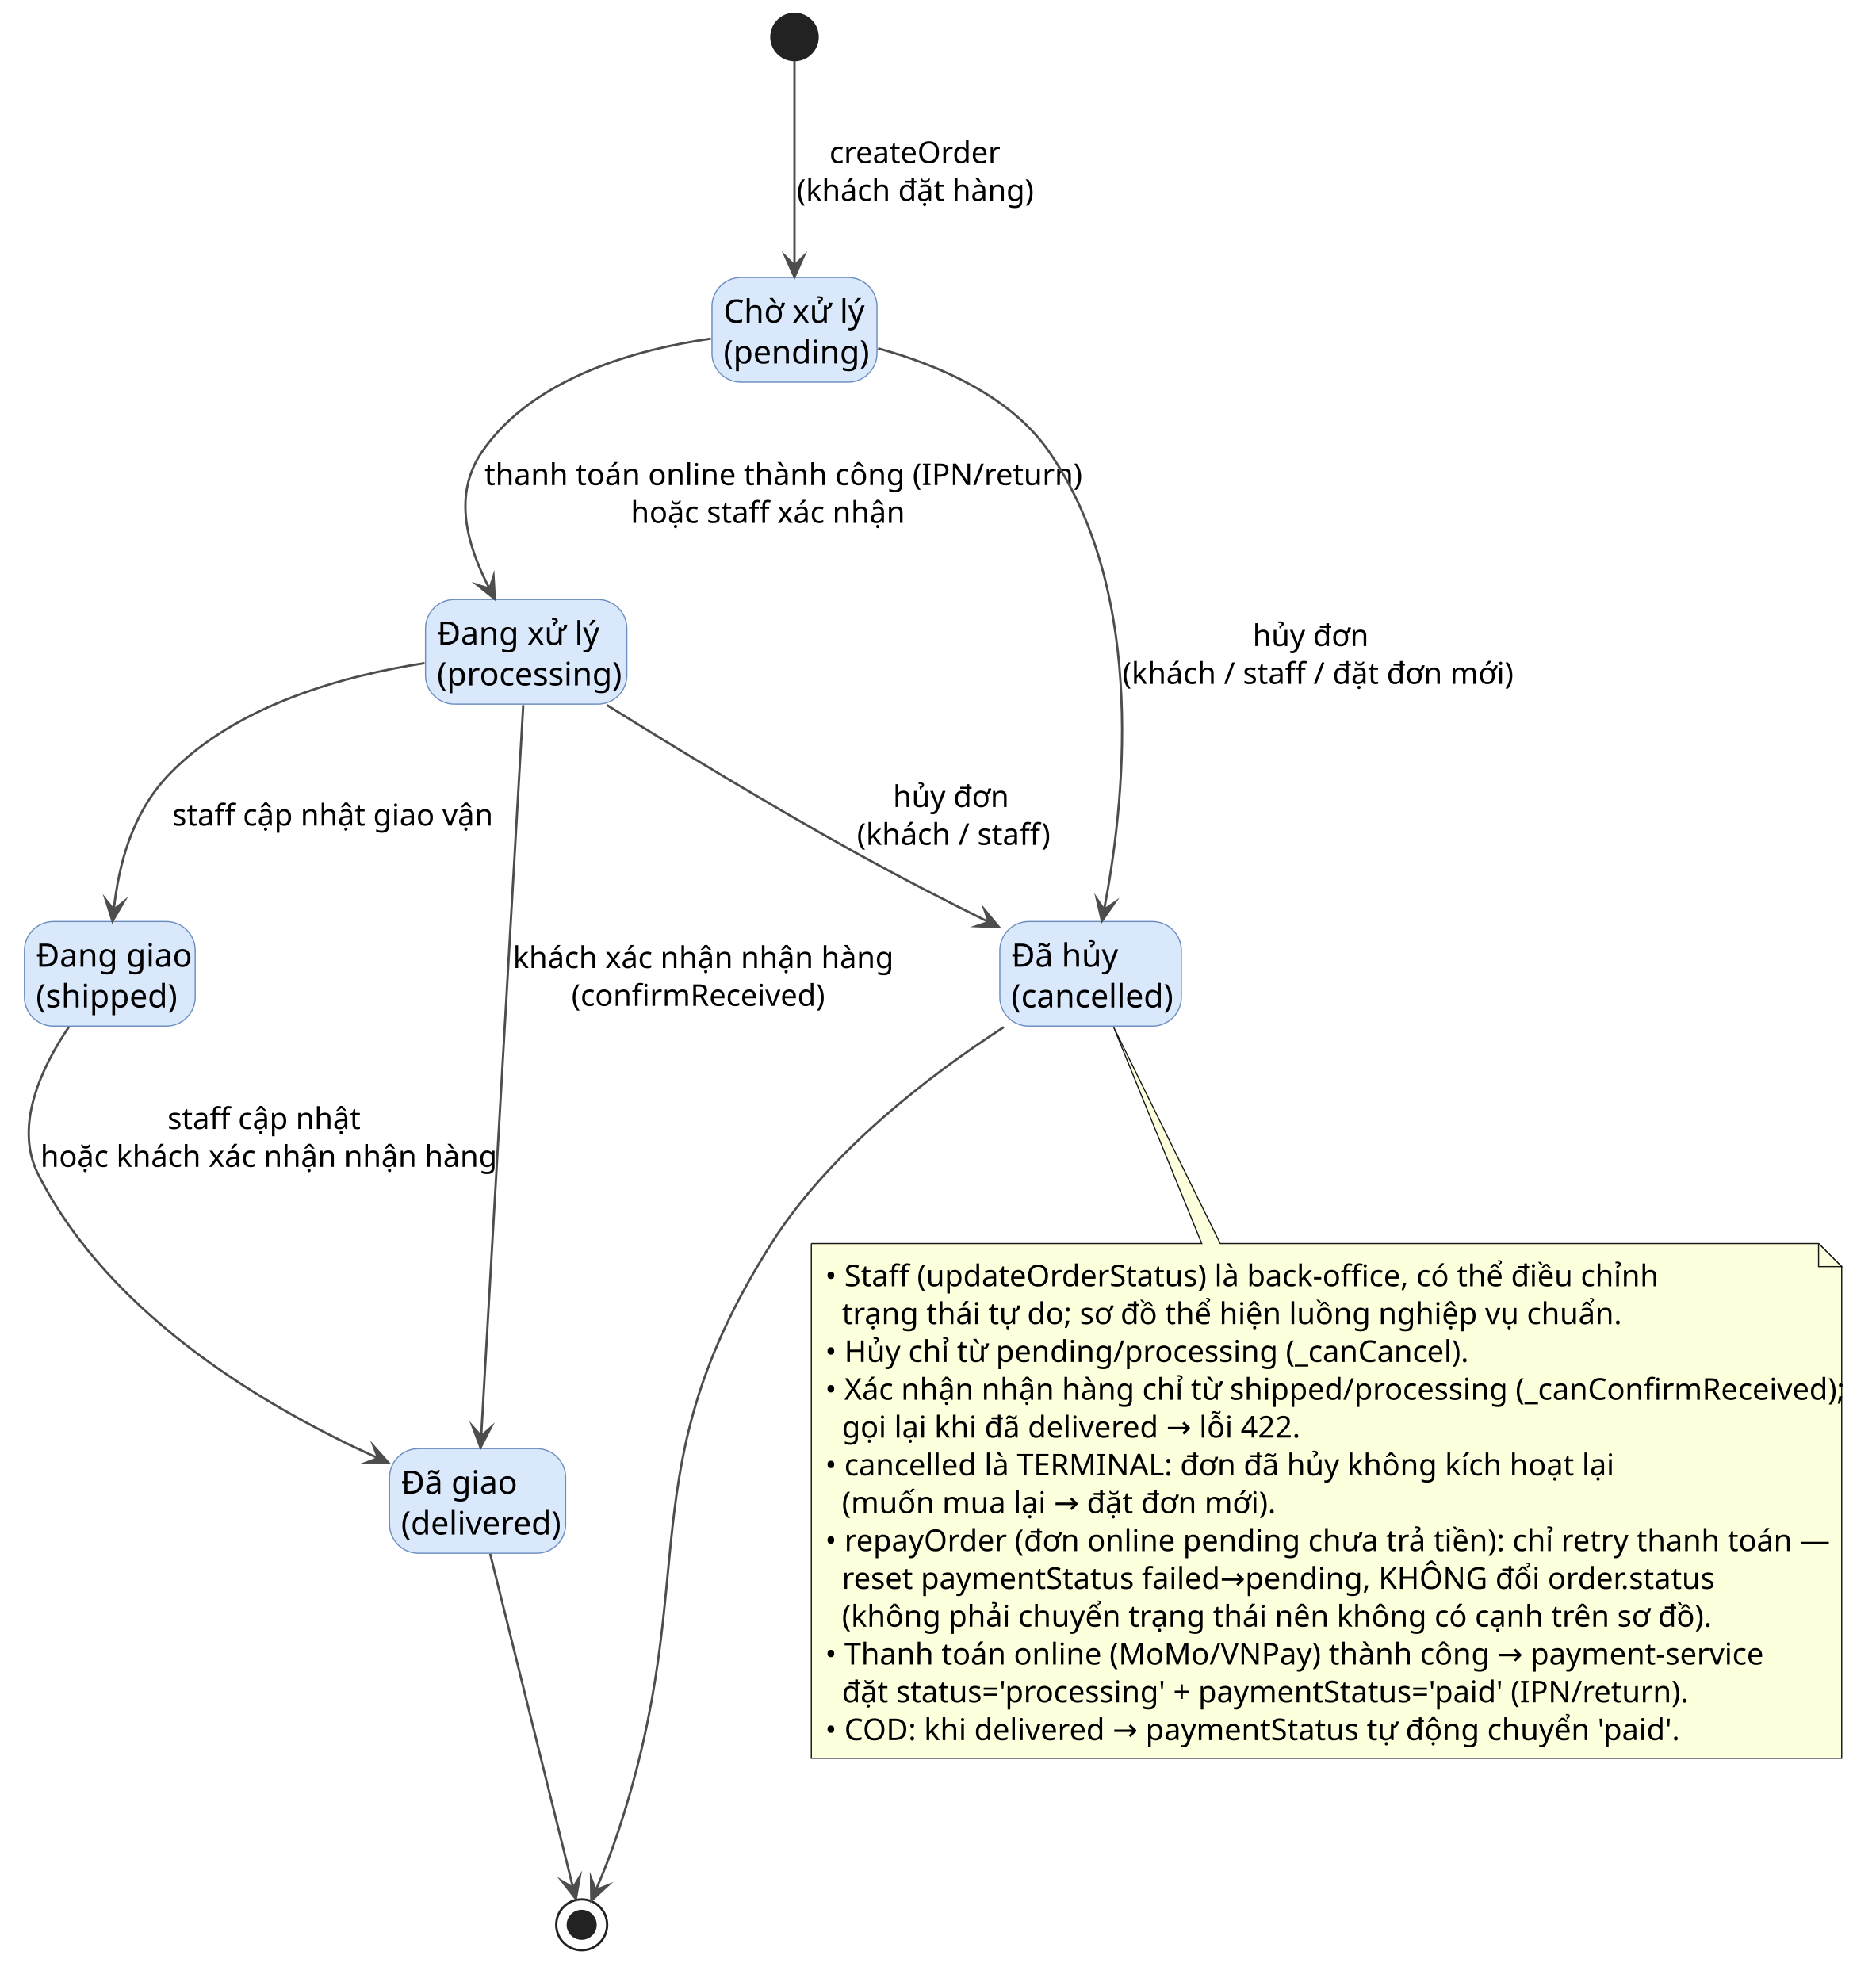
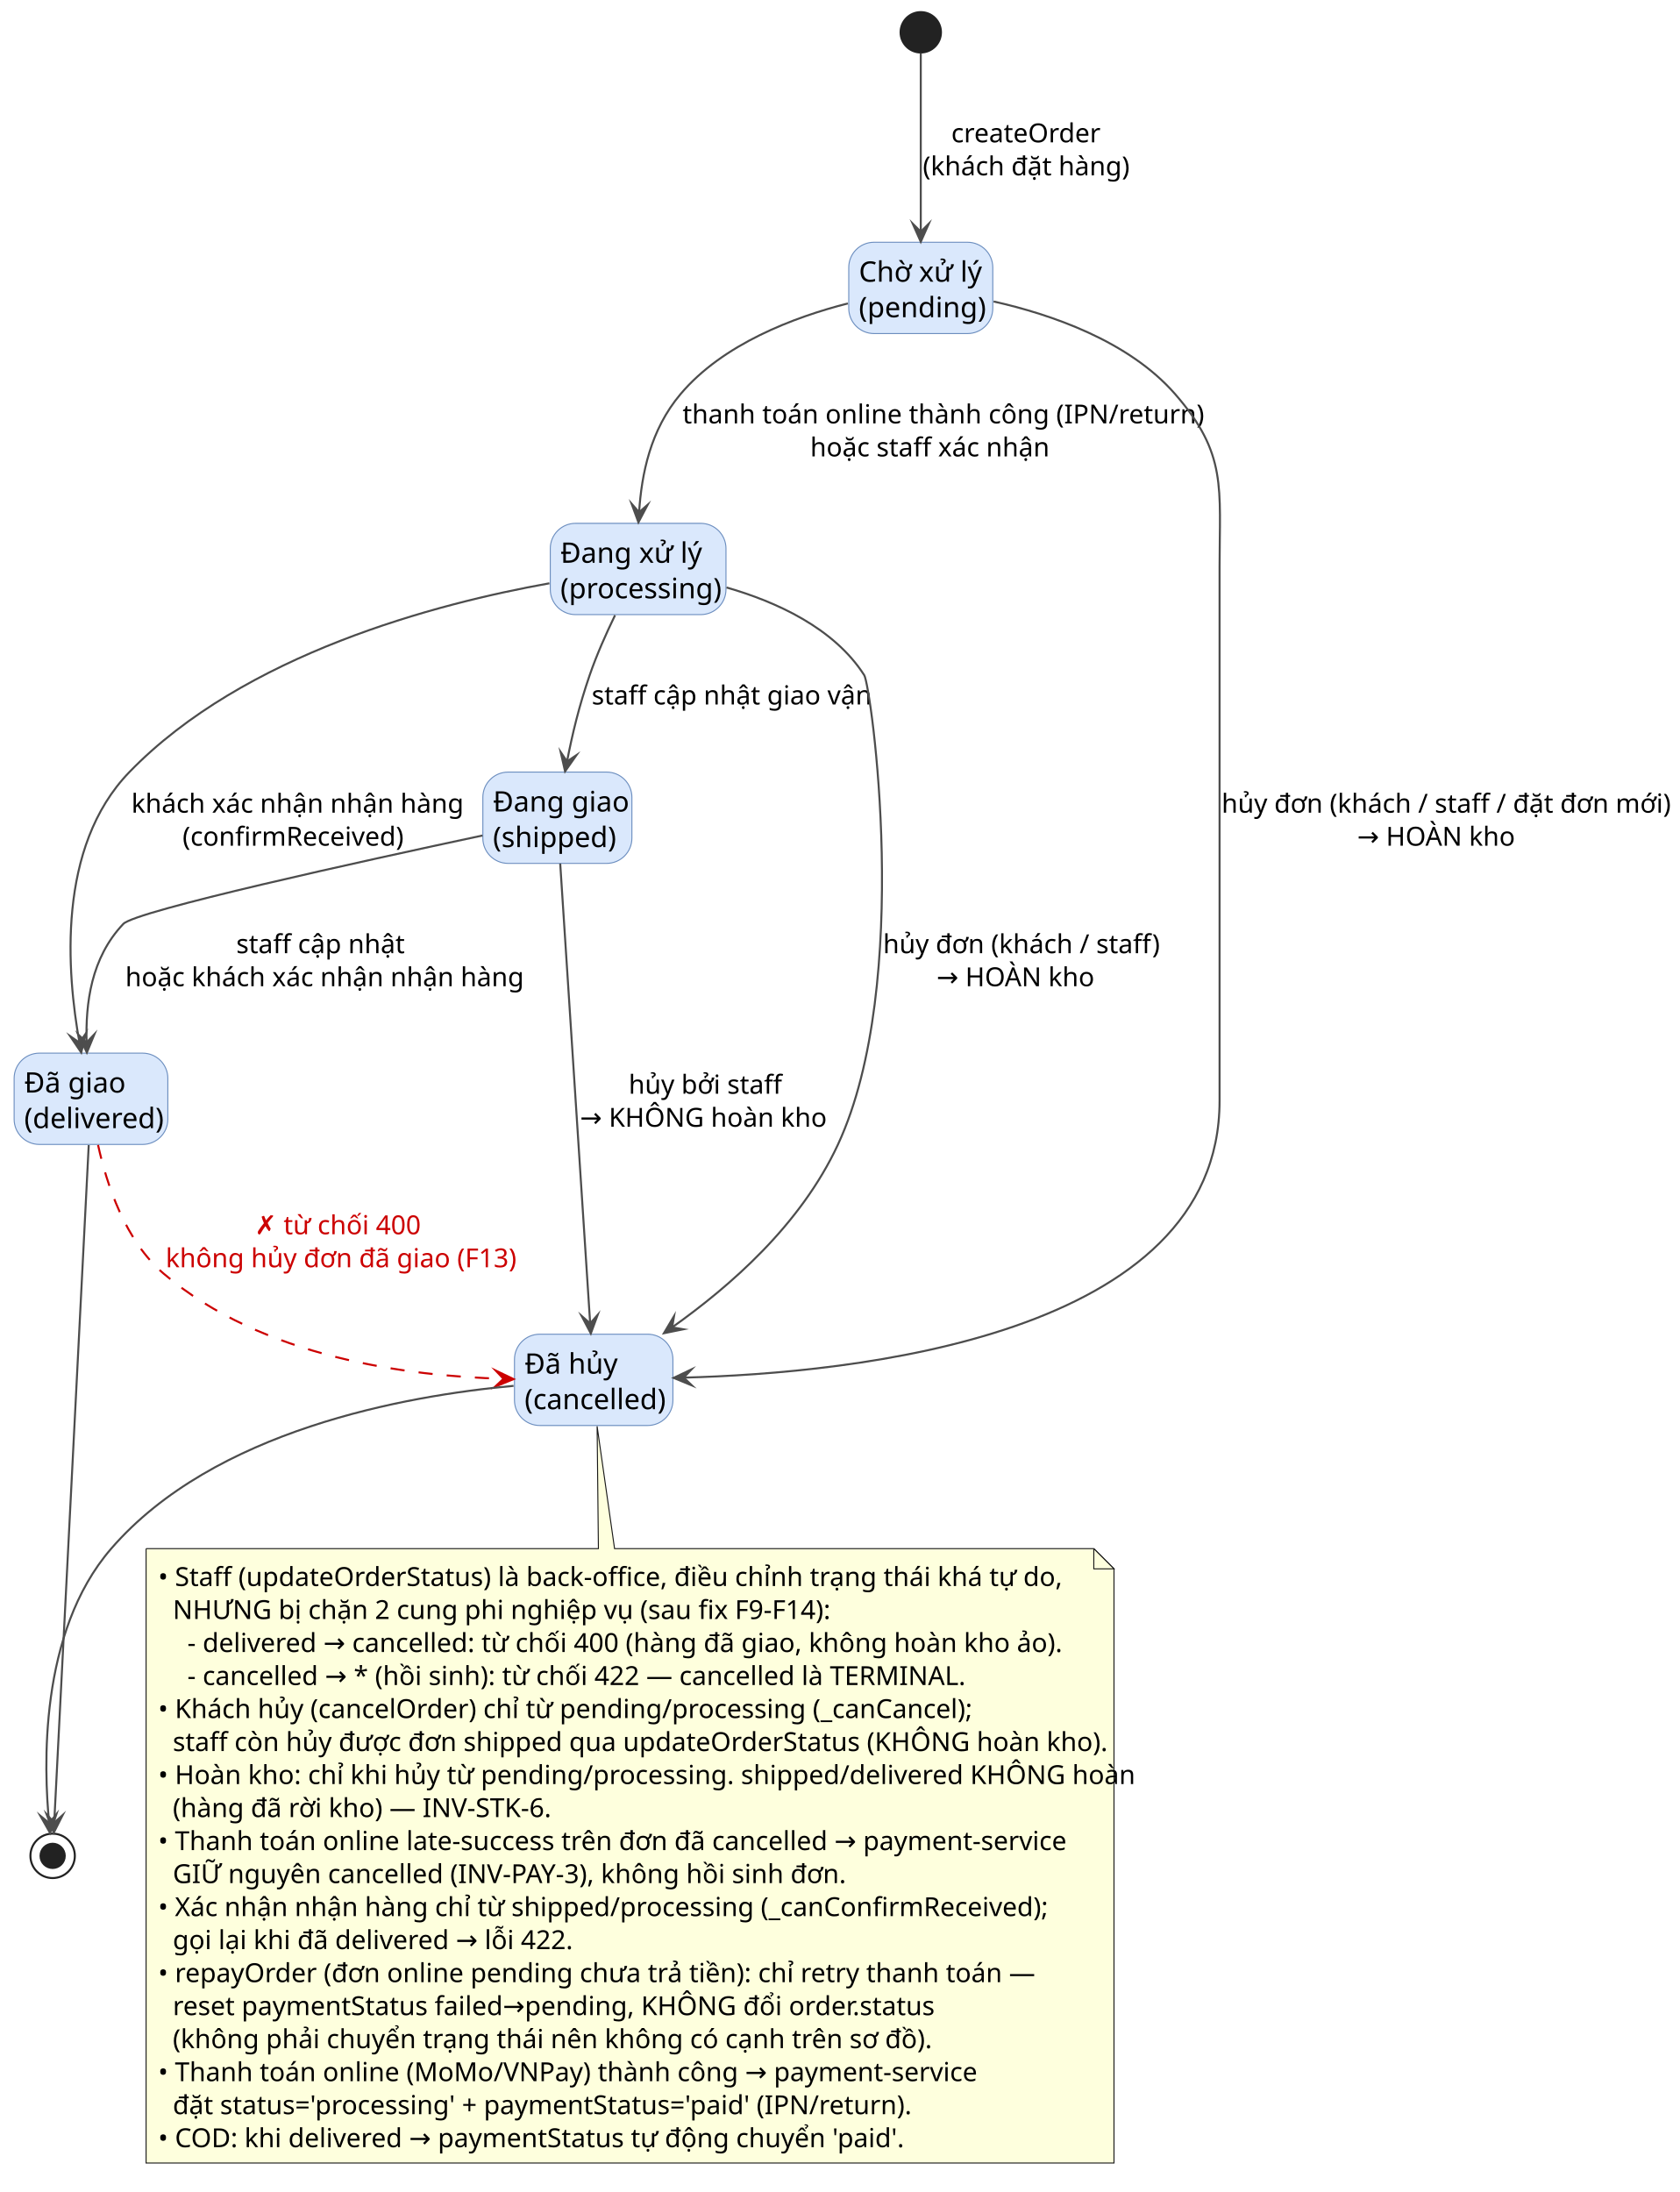
- <svg xmlns="http://www.w3.org/2000/svg" contentStyleType="text/css" data-diagram-type="STATE" height="2678.125px" preserveAspectRatio="none" style="width:2534px;height:2678px;background:#FFFFFF;" version="1.1" viewBox="0 0 2534 2678" width="2534.375px" zoomAndPan="magnify">
+ <svg xmlns="http://www.w3.org/2000/svg" contentStyleType="text/css" data-diagram-type="STATE" height="3393.75px" preserveAspectRatio="none" style="width:2600px;height:3393px;background:#FFFFFF;" version="1.1" viewBox="0 0 2600 3393" width="2600px" zoomAndPan="magnify">
  <defs />
  <g>
-     <rect fill="#DAE8FC" height="141.309" rx="39.062" ry="39.062" style="stroke:#6C8EBF;stroke-width:1.562;" width="222.934" x="961.875" y="375" />
-     <text fill="#000000" font-family="sans-serif" font-size="43.75" lengthAdjust="spacing" textLength="191.684" x="977.5" y="436.041">Chờ xử lý</text>
-     <text fill="#000000" font-family="sans-serif" font-size="43.75" lengthAdjust="spacing" textLength="184.848" x="977.5" y="491.071">(pending)</text>
-     <rect fill="#DAE8FC" height="141.309" rx="39.062" ry="39.062" style="stroke:#6C8EBF;stroke-width:1.562;" width="271.96" x="574.875" y="810.062" />
-     <text fill="#000000" font-family="sans-serif" font-size="43.75" lengthAdjust="spacing" textLength="211.658" x="590.5" y="871.104">Đang xử lý</text>
-     <text fill="#000000" font-family="sans-serif" font-size="43.75" lengthAdjust="spacing" textLength="240.71" x="590.5" y="926.133">(processing)</text>
-     <rect fill="#DAE8FC" height="141.309" rx="39.062" ry="39.062" style="stroke:#6C8EBF;stroke-width:1.562;" width="230.71" x="33" y="1245.125" />
-     <text fill="#000000" font-family="sans-serif" font-size="43.75" lengthAdjust="spacing" textLength="199.46" x="48.625" y="1306.166">Đang giao</text>
-     <text fill="#000000" font-family="sans-serif" font-size="43.75" lengthAdjust="spacing" textLength="182.391" x="48.625" y="1361.196">(shipped)</text>
-     <rect fill="#DAE8FC" height="141.309" rx="39.062" ry="39.062" style="stroke:#6C8EBF;stroke-width:1.562;" width="237.93" x="526.25" y="1957.312" />
-     <text fill="#000000" font-family="sans-serif" font-size="43.75" lengthAdjust="spacing" textLength="150.797" x="541.875" y="2018.354">Đã giao</text>
-     <text fill="#000000" font-family="sans-serif" font-size="43.75" lengthAdjust="spacing" textLength="206.68" x="541.875" y="2073.383">(delivered)</text>
-     <rect fill="#DAE8FC" height="141.309" rx="39.062" ry="39.062" style="stroke:#6C8EBF;stroke-width:1.562;" width="245.236" x="1350.75" y="1245.125" />
-     <text fill="#000000" font-family="sans-serif" font-size="43.75" lengthAdjust="spacing" textLength="138.62" x="1366.375" y="1306.166">Đã hủy</text>
-     <text fill="#000000" font-family="sans-serif" font-size="43.75" lengthAdjust="spacing" textLength="213.986" x="1366.375" y="1361.196">(cancelled)</text>
-     <g class="start_entity" data-qualified-name=".start." data-source-line="14" id="ent0006">
-       <ellipse cx="1073.344" cy="50" fill="#222222" rx="31.25" ry="31.25" style="stroke:#222222;stroke-width:3.125;" />
+     <rect fill="#DAE8FC" height="141.309" rx="39.062" ry="39.062" style="stroke:#6C8EBF;stroke-width:1.562;" width="222.934" x="1313.75" y="375" />
+     <text fill="#000000" font-family="sans-serif" font-size="43.75" lengthAdjust="spacing" textLength="191.684" x="1329.375" y="436.041">Chờ xử lý</text>
+     <text fill="#000000" font-family="sans-serif" font-size="43.75" lengthAdjust="spacing" textLength="184.848" x="1329.375" y="491.071">(pending)</text>
+     <rect fill="#DAE8FC" height="141.309" rx="39.062" ry="39.062" style="stroke:#6C8EBF;stroke-width:1.562;" width="271.96" x="851.75" y="810.062" />
+     <text fill="#000000" font-family="sans-serif" font-size="43.75" lengthAdjust="spacing" textLength="211.658" x="867.375" y="871.104">Đang xử lý</text>
+     <text fill="#000000" font-family="sans-serif" font-size="43.75" lengthAdjust="spacing" textLength="240.71" x="867.375" y="926.133">(processing)</text>
+     <rect fill="#DAE8FC" height="141.309" rx="39.062" ry="39.062" style="stroke:#6C8EBF;stroke-width:1.562;" width="230.71" x="747.375" y="1195.125" />
+     <text fill="#000000" font-family="sans-serif" font-size="43.75" lengthAdjust="spacing" textLength="199.46" x="763" y="1256.166">Đang giao</text>
+     <text fill="#000000" font-family="sans-serif" font-size="43.75" lengthAdjust="spacing" textLength="182.391" x="763" y="1311.196">(shipped)</text>
+     <rect fill="#DAE8FC" height="141.309" rx="39.062" ry="39.062" style="stroke:#6C8EBF;stroke-width:1.562;" width="237.93" x="21.875" y="1630.156" />
+     <text fill="#000000" font-family="sans-serif" font-size="43.75" lengthAdjust="spacing" textLength="150.797" x="37.5" y="1691.197">Đã giao</text>
+     <text fill="#000000" font-family="sans-serif" font-size="43.75" lengthAdjust="spacing" textLength="206.68" x="37.5" y="1746.227">(delivered)</text>
+     <rect fill="#DAE8FC" height="141.309" rx="39.062" ry="39.062" style="stroke:#6C8EBF;stroke-width:1.562;" width="245.236" x="796.344" y="2065.219" />
+     <text fill="#000000" font-family="sans-serif" font-size="43.75" lengthAdjust="spacing" textLength="138.62" x="811.969" y="2126.26">Đã hủy</text>
+     <text fill="#000000" font-family="sans-serif" font-size="43.75" lengthAdjust="spacing" textLength="213.986" x="811.969" y="2181.289">(cancelled)</text>
+     <g class="start_entity" data-qualified-name=".start." data-source-line="15" id="ent0006">
+       <ellipse cx="1425.219" cy="50" fill="#222222" rx="31.25" ry="31.25" style="stroke:#222222;stroke-width:3.125;" />
    </g>
-     <g class="end_entity" data-qualified-name=".end." data-source-line="30" id="ent0014">
-       <ellipse cx="785.844" cy="2600.719" fill="none" rx="34.375" ry="34.375" style="stroke:#222222;stroke-width:3.125;" />
-       <ellipse cx="785.844" cy="2600.719" fill="#222222" rx="18.75" ry="18.75" style="stroke:#222222;stroke-width:3.125;" />
+     <g class="end_entity" data-qualified-name=".end." data-source-line="37" id="ent0016">
+       <ellipse cx="81.469" cy="2872.688" fill="none" rx="34.375" ry="34.375" style="stroke:#222222;stroke-width:3.125;" />
+       <ellipse cx="81.469" cy="2872.688" fill="#222222" rx="18.75" ry="18.75" style="stroke:#222222;stroke-width:3.125;" />
    </g>
-     <g class="entity" data-qualified-name="GMN17" data-source-line="34" id="ent0018">
-       <path d="M1096.094,1680.188 L1096.094,2375.72 A0,0 0 0 0 1096.094,2375.72 L2488.121,2375.72 A0,0 0 0 0 2488.121,2375.72 L2488.121,1711.438 L2456.871,1680.188 L1648.531,1680.188 L1504.5,1387.875 L1623.531,1680.188 L1096.094,1680.188 A0,0 0 0 0 1096.094,1680.188" fill="#FEFFDD" style="stroke:#181818;stroke-width:1.562;" />
-       <path d="M2456.871,1680.188 L2456.871,1711.438 L2488.121,1711.438 L2456.871,1680.188" fill="#FEFFDD" style="stroke:#181818;stroke-width:1.562;" />
-       <text fill="#000000" font-family="sans-serif" font-size="40.625" lengthAdjust="spacing" textLength="1073.329" x="1114.844" y="1737.985">• Staff (updateOrderStatus) là back-office, có thể điều chỉnh</text>
-       <text fill="#000000" font-family="sans-serif" font-size="40.625" lengthAdjust="spacing" textLength="988.905" x="1137.418" y="1789.083">trạng thái tự do; sơ đồ thể hiện luồng nghiệp vụ chuẩn.</text>
-       <text fill="#000000" font-family="sans-serif" font-size="40.625" lengthAdjust="spacing" textLength="840.826" x="1114.844" y="1840.182">• Hủy chỉ từ pending/processing (_canCancel).</text>
-       <text fill="#000000" font-family="sans-serif" font-size="40.625" lengthAdjust="spacing" textLength="1326.402" x="1114.844" y="1891.281">• Xác nhận nhận hàng chỉ từ shipped/processing (_canConfirmReceived);</text>
-       <text fill="#000000" font-family="sans-serif" font-size="40.625" lengthAdjust="spacing" textLength="590.61" x="1137.418" y="1942.379">gọi lại khi đã delivered → lỗi 422.</text>
-       <text fill="#000000" font-family="sans-serif" font-size="40.625" lengthAdjust="spacing" textLength="1036.751" x="1114.844" y="1993.478">• cancelled là TERMINAL: đơn đã hủy không kích hoạt lại</text>
-       <text fill="#000000" font-family="sans-serif" font-size="40.625" lengthAdjust="spacing" textLength="560.22" x="1137.418" y="2044.576">(muốn mua lại → đặt đơn mới).</text>
-       <text fill="#000000" font-family="sans-serif" font-size="40.625" lengthAdjust="spacing" textLength="1280.739" x="1114.844" y="2095.675">• repayOrder (đơn online pending chưa trả tiền): chỉ retry thanh toán —</text>
-       <text fill="#000000" font-family="sans-serif" font-size="40.625" lengthAdjust="spacing" textLength="1123.476" x="1137.418" y="2146.774">reset paymentStatus failed→pending, KHÔNG đổi order.status</text>
-       <text fill="#000000" font-family="sans-serif" font-size="40.625" lengthAdjust="spacing" textLength="1110.701" x="1137.418" y="2197.872">(không phải chuyển trạng thái nên không có cạnh trên sơ đồ).</text>
-       <text fill="#000000" font-family="sans-serif" font-size="40.625" lengthAdjust="spacing" textLength="1209.963" x="1114.844" y="2248.971">• Thanh toán online (MoMo/VNPay) thành công → payment-service</text>
-       <text fill="#000000" font-family="sans-serif" font-size="40.625" lengthAdjust="spacing" textLength="1079.935" x="1137.418" y="2300.07">đặt status='processing' + paymentStatus='paid' (IPN/return).</text>
-       <text fill="#000000" font-family="sans-serif" font-size="40.625" lengthAdjust="spacing" textLength="1105.94" x="1114.844" y="2351.168">• COD: khi delivered → paymentStatus tự động chuyển 'paid'.</text>
+     <g class="entity" data-qualified-name="GMN19" data-source-line="41" id="ent0020">
+       <path d="M226.125,2397.156 L226.125,3348.182 A0,0 0 0 0 226.125,3348.182 L1724.297,3348.182 A0,0 0 0 0 1724.297,3348.182 L1724.297,2428.406 L1693.047,2397.156 L951.25,2397.156 L924.25,2207.75 L926.25,2397.156 L226.125,2397.156 A0,0 0 0 0 226.125,2397.156" fill="#FEFFDD" style="stroke:#181818;stroke-width:1.562;" />
+       <path d="M1693.047,2397.156 L1693.047,2428.406 L1724.297,2428.406 L1693.047,2397.156" fill="#FEFFDD" style="stroke:#181818;stroke-width:1.562;" />
+       <text fill="#000000" font-family="sans-serif" font-size="40.625" lengthAdjust="spacing" textLength="1326.363" x="244.875" y="2454.954">• Staff (updateOrderStatus) là back-office, điều chỉnh trạng thái khá tự do,</text>
+       <text fill="#000000" font-family="sans-serif" font-size="40.625" lengthAdjust="spacing" textLength="992.099" x="267.449" y="2506.052">NHƯNG bị chặn 2 cung phi nghiệp vụ (sau fix F9-F14):</text>
+       <text fill="#000000" font-family="sans-serif" font-size="40.625" lengthAdjust="spacing" textLength="1297.639" x="290.023" y="2557.151">- delivered → cancelled: từ chối 400 (hàng đã giao, không hoàn kho ảo).</text>
+       <text fill="#000000" font-family="sans-serif" font-size="40.625" lengthAdjust="spacing" textLength="1179.93" x="290.023" y="2608.249">- cancelled → * (hồi sinh): từ chối 422 — cancelled là TERMINAL.</text>
+       <text fill="#000000" font-family="sans-serif" font-size="40.625" lengthAdjust="spacing" textLength="1220.178" x="244.875" y="2659.348">• Khách hủy (cancelOrder) chỉ từ pending/processing (_canCancel);</text>
+       <text fill="#000000" font-family="sans-serif" font-size="40.625" lengthAdjust="spacing" textLength="1385.753" x="267.449" y="2710.447">staff còn hủy được đơn shipped qua updateOrderStatus (KHÔNG hoàn kho).</text>
+       <text fill="#000000" font-family="sans-serif" font-size="40.625" lengthAdjust="spacing" textLength="1432.547" x="244.875" y="2761.545">• Hoàn kho: chỉ khi hủy từ pending/processing. shipped/delivered KHÔNG hoàn</text>
+       <text fill="#000000" font-family="sans-serif" font-size="40.625" lengthAdjust="spacing" textLength="582.04" x="267.449" y="2812.644">(hàng đã rời kho) — INV-STK-6.</text>
+       <text fill="#000000" font-family="sans-serif" font-size="40.625" lengthAdjust="spacing" textLength="1349.571" x="244.875" y="2863.743">• Thanh toán online late-success trên đơn đã cancelled → payment-service</text>
+       <text fill="#000000" font-family="sans-serif" font-size="40.625" lengthAdjust="spacing" textLength="1021.06" x="267.449" y="2914.841">GIỮ nguyên cancelled (INV-PAY-3), không hồi sinh đơn.</text>
+       <text fill="#000000" font-family="sans-serif" font-size="40.625" lengthAdjust="spacing" textLength="1326.402" x="244.875" y="2965.94">• Xác nhận nhận hàng chỉ từ shipped/processing (_canConfirmReceived);</text>
+       <text fill="#000000" font-family="sans-serif" font-size="40.625" lengthAdjust="spacing" textLength="590.61" x="267.449" y="3017.039">gọi lại khi đã delivered → lỗi 422.</text>
+       <text fill="#000000" font-family="sans-serif" font-size="40.625" lengthAdjust="spacing" textLength="1280.739" x="244.875" y="3068.137">• repayOrder (đơn online pending chưa trả tiền): chỉ retry thanh toán —</text>
+       <text fill="#000000" font-family="sans-serif" font-size="40.625" lengthAdjust="spacing" textLength="1123.476" x="267.449" y="3119.236">reset paymentStatus failed→pending, KHÔNG đổi order.status</text>
+       <text fill="#000000" font-family="sans-serif" font-size="40.625" lengthAdjust="spacing" textLength="1110.701" x="267.449" y="3170.334">(không phải chuyển trạng thái nên không có cạnh trên sơ đồ).</text>
+       <text fill="#000000" font-family="sans-serif" font-size="40.625" lengthAdjust="spacing" textLength="1209.963" x="244.875" y="3221.433">• Thanh toán online (MoMo/VNPay) thành công → payment-service</text>
+       <text fill="#000000" font-family="sans-serif" font-size="40.625" lengthAdjust="spacing" textLength="1079.935" x="267.449" y="3272.532">đặt status='processing' + paymentStatus='paid' (IPN/return).</text>
+       <text fill="#000000" font-family="sans-serif" font-size="40.625" lengthAdjust="spacing" textLength="1105.94" x="244.875" y="3323.63">• COD: khi delivered → paymentStatus tự động chuyển 'paid'.</text>
    </g>
-     <g class="link" data-entity-1="ent0006" data-entity-2="ent0001" data-link-type="dependency" data-source-line="14" id="lnk7">
-       <path d="M1073.344,82.406 C1073.344,143.969 1073.344,272.594 1073.344,358.688" fill="none" id="*start*-to-pending" style="stroke:#4D4D4D;stroke-width:3.125;" />
-       <polygon fill="#4D4D4D" points="1073.344,374.312,1085.844,346.188,1073.344,358.688,1060.844,346.188,1073.344,374.312" style="stroke:#4D4D4D;stroke-width:3.125;stroke-linejoin:miter;stroke-miterlimit:10;" />
-       <text fill="#000000" font-family="sans-serif" font-size="40.625" lengthAdjust="spacing" textLength="216.753" x="1120.535" y="220.297">createOrder</text>
-       <text fill="#000000" font-family="sans-serif" font-size="40.625" lengthAdjust="spacing" textLength="304.886" x="1076.469" y="271.396">(khách đặt hàng)</text>
+     <g class="link" data-entity-1="ent0006" data-entity-2="ent0001" data-link-type="dependency" data-source-line="15" id="lnk7">
+       <path d="M1425.219,82.375 C1425.219,143.938 1425.219,272.562 1425.219,358.656" fill="none" id="*start*-to-pending" style="stroke:#4D4D4D;stroke-width:3.125;" />
+       <polygon fill="#4D4D4D" points="1425.219,374.281,1437.719,346.156,1425.219,358.656,1412.719,346.156,1425.219,374.281" style="stroke:#4D4D4D;stroke-width:3.125;stroke-linejoin:miter;stroke-miterlimit:10;" />
+       <text fill="#000000" font-family="sans-serif" font-size="40.625" lengthAdjust="spacing" textLength="216.753" x="1472.41" y="220.297">createOrder</text>
+       <text fill="#000000" font-family="sans-serif" font-size="40.625" lengthAdjust="spacing" textLength="304.886" x="1428.344" y="271.396">(khách đặt hàng)</text>
    </g>
-     <g class="link" data-entity-1="ent0001" data-entity-2="ent0002" data-link-type="dependency" data-source-line="22" id="lnk8">
-       <path d="M960.344,457.531 C860.5,471.938 720.375,509.969 651.469,610.062 C610.75,669.25 631.545,737.807 661.358,795.494" fill="none" id="pending-to-processing" style="stroke:#4D4D4D;stroke-width:3.125;" />
-       <polygon fill="#4D4D4D" points="668.531,809.375,666.724,778.65,661.358,795.494,644.514,790.128,668.531,809.375" style="stroke:#4D4D4D;stroke-width:3.125;stroke-linejoin:miter;stroke-miterlimit:10;" />
-       <text fill="#000000" font-family="sans-serif" font-size="40.625" lengthAdjust="spacing" textLength="747.536" x="654.594" y="655.36">thanh toán online thành công (IPN/return)</text>
-       <text fill="#000000" font-family="sans-serif" font-size="40.625" lengthAdjust="spacing" textLength="352.315" x="852.204" y="706.458">hoặc staff xác nhận</text>
+     <g class="link" data-entity-1="ent0001" data-entity-2="ent0002" data-link-type="dependency" data-source-line="23" id="lnk8">
+       <path d="M1312.375,469.688 C1228.969,490.969 1118.938,532.344 1053.344,610.062 C1006.438,665.594 993.126,733.909 989.22,792.909" fill="none" id="pending-to-processing" style="stroke:#4D4D4D;stroke-width:3.125;" />
+       <polygon fill="#4D4D4D" points="988.188,808.5,1002.518,781.262,989.22,792.909,977.573,779.611,988.188,808.5" style="stroke:#4D4D4D;stroke-width:3.125;stroke-linejoin:miter;stroke-miterlimit:10;" />
+       <text fill="#000000" font-family="sans-serif" font-size="40.625" lengthAdjust="spacing" textLength="747.536" x="1056.469" y="655.36">thanh toán online thành công (IPN/return)</text>
+       <text fill="#000000" font-family="sans-serif" font-size="40.625" lengthAdjust="spacing" textLength="352.315" x="1254.079" y="706.458">hoặc staff xác nhận</text>
    </g>
-     <g class="link" data-entity-1="ent0002" data-entity-2="ent0003" data-link-type="dependency" data-source-line="23" id="lnk9">
-       <path d="M573.594,895.969 C466.156,912.594 320.188,951.938 229.594,1045.125 C177.5,1098.719 160.427,1169.128 153.708,1229.097" fill="none" id="processing-to-shipped" style="stroke:#4D4D4D;stroke-width:3.125;" />
-       <polygon fill="#4D4D4D" points="151.969,1244.625,167.523,1218.067,153.708,1229.097,142.678,1215.283,151.969,1244.625" style="stroke:#4D4D4D;stroke-width:3.125;stroke-linejoin:miter;stroke-miterlimit:10;" />
-       <text fill="#000000" font-family="sans-serif" font-size="40.625" lengthAdjust="spacing" textLength="408.789" x="232.719" y="1115.422">staff cập nhật giao vận</text>
+     <g class="link" data-entity-1="ent0002" data-entity-2="ent0003" data-link-type="dependency" data-source-line="24" id="lnk9">
+       <path d="M951.969,952.375 C938.312,980.562 923.438,1013.875 912.719,1045.125 C896,1093.844 886.163,1135.323 877.663,1178.667" fill="none" id="processing-to-shipped" style="stroke:#4D4D4D;stroke-width:3.125;" />
+       <polygon fill="#4D4D4D" points="874.656,1194,892.335,1168.806,877.663,1178.667,867.802,1163.995,874.656,1194" style="stroke:#4D4D4D;stroke-width:3.125;stroke-linejoin:miter;stroke-miterlimit:10;" />
+       <text fill="#000000" font-family="sans-serif" font-size="40.625" lengthAdjust="spacing" textLength="408.789" x="915.844" y="1090.422">staff cập nhật giao vận</text>
    </g>
-     <g class="link" data-entity-1="ent0003" data-entity-2="ent0004" data-link-type="dependency" data-source-line="24" id="lnk10">
-       <path d="M92.844,1387.844 C55.562,1443.031 18.75,1521.625 51.469,1586.438 C150.219,1782.031 367.733,1905.498 510.733,1970.185" fill="none" id="shipped-to-delivered" style="stroke:#4D4D4D;stroke-width:3.125;" />
-       <polygon fill="#4D4D4D" points="524.969,1976.625,504.495,1953.644,510.733,1970.185,494.192,1976.422,524.969,1976.625" style="stroke:#4D4D4D;stroke-width:3.125;stroke-linejoin:miter;stroke-miterlimit:10;" />
-       <text fill="#000000" font-family="sans-serif" font-size="40.625" lengthAdjust="spacing" textLength="243.909" x="226.278" y="1525.485">staff cập nhật</text>
-       <text fill="#000000" font-family="sans-serif" font-size="40.625" lengthAdjust="spacing" textLength="587.277" x="54.594" y="1576.583">hoặc khách xác nhận nhận hàng</text>
+     <g class="link" data-entity-1="ent0003" data-entity-2="ent0004" data-link-type="dependency" data-source-line="25" id="lnk10">
+       <path d="M746.812,1293.281 C559.75,1333.156 210.156,1409.844 190.844,1430.156 C140.719,1482.906 132.383,1553.381 134.039,1613.631" fill="none" id="shipped-to-delivered" style="stroke:#4D4D4D;stroke-width:3.125;" />
+       <polygon fill="#4D4D4D" points="134.469,1629.25,146.191,1600.792,134.039,1613.631,121.201,1601.479,134.469,1629.25" style="stroke:#4D4D4D;stroke-width:3.125;stroke-linejoin:miter;stroke-miterlimit:10;" />
+       <text fill="#000000" font-family="sans-serif" font-size="40.625" lengthAdjust="spacing" textLength="243.909" x="365.653" y="1475.454">staff cập nhật</text>
+       <text fill="#000000" font-family="sans-serif" font-size="40.625" lengthAdjust="spacing" textLength="587.277" x="193.969" y="1526.552">hoặc khách xác nhận nhận hàng</text>
    </g>
-     <g class="link" data-entity-1="ent0002" data-entity-2="ent0004" data-link-type="dependency" data-source-line="25" id="lnk11">
-       <path d="M706.906,952.656 C695.219,1155.969 661.805,1736.901 650.086,1940.338" fill="none" id="processing-to-delivered" style="stroke:#4D4D4D;stroke-width:3.125;" />
-       <polygon fill="#4D4D4D" points="649.188,1955.938,663.284,1928.578,650.086,1940.338,638.326,1927.14,649.188,1955.938" style="stroke:#4D4D4D;stroke-width:3.125;stroke-linejoin:miter;stroke-miterlimit:10;" />
-       <text fill="#000000" font-family="sans-serif" font-size="40.625" lengthAdjust="spacing" textLength="487.897" x="692.969" y="1307.954">khách xác nhận nhận hàng</text>
-       <text fill="#000000" font-family="sans-serif" font-size="40.625" lengthAdjust="spacing" textLength="329.602" x="772.116" y="1359.052">(confirmReceived)</text>
+     <g class="link" data-entity-1="ent0002" data-entity-2="ent0004" data-link-type="dependency" data-source-line="26" id="lnk11">
+       <path d="M850.375,902.906 C676.312,934.062 377.688,1011.906 200.219,1195.125 C87.438,1311.531 103.617,1505.808 122.992,1613.839" fill="none" id="processing-to-delivered" style="stroke:#4D4D4D;stroke-width:3.125;" />
+       <polygon fill="#4D4D4D" points="125.75,1629.219,133.089,1599.329,122.992,1613.839,108.481,1603.742,125.75,1629.219" style="stroke:#4D4D4D;stroke-width:3.125;stroke-linejoin:miter;stroke-miterlimit:10;" />
+       <text fill="#000000" font-family="sans-serif" font-size="40.625" lengthAdjust="spacing" textLength="487.897" x="203.344" y="1257.922">khách xác nhận nhận hàng</text>
+       <text fill="#000000" font-family="sans-serif" font-size="40.625" lengthAdjust="spacing" textLength="329.602" x="282.491" y="1309.021">(confirmReceived)</text>
    </g>
-     <g class="link" data-entity-1="ent0001" data-entity-2="ent0005" data-link-type="dependency" data-source-line="27" id="lnk12">
-       <path d="M1186.25,470.719 C1264.562,492.219 1363.969,533.406 1417.094,610.062 C1552.656,805.688 1517.686,1094.284 1491.623,1229.034" fill="none" id="pending-to-cancelled" style="stroke:#4D4D4D;stroke-width:3.125;" />
-       <polygon fill="#4D4D4D" points="1488.656,1244.375,1506.27,1219.135,1491.623,1229.034,1481.725,1214.388,1488.656,1244.375" style="stroke:#4D4D4D;stroke-width:3.125;stroke-linejoin:miter;stroke-miterlimit:10;" />
-       <text fill="#000000" font-family="sans-serif" font-size="40.625" lengthAdjust="spacing" textLength="148.614" x="1692.391" y="872.891">hủy đơn</text>
-       <text fill="#000000" font-family="sans-serif" font-size="40.625" lengthAdjust="spacing" textLength="500.334" x="1516.531" y="923.99">(khách / staff / đặt đơn mới)</text>
+     <g class="link" data-entity-1="ent0001" data-entity-2="ent0005" data-link-type="dependency" data-source-line="29" id="lnk12">
+       <path d="M1537.969,466.656 C1626.75,486.594 1747.125,527.625 1818.969,610.062 C1899.625,702.594 1887.719,754.812 1887.719,877.594 C1887.719,877.594 1887.719,877.594 1887.719,1703.938 C1887.719,2069.5 1319.432,2125.491 1058.276,2132.429" fill="none" id="pending-to-cancelled" style="stroke:#4D4D4D;stroke-width:3.125;" />
+       <polygon fill="#4D4D4D" points="1042.656,2132.844,1071.103,2144.593,1058.276,2132.429,1070.439,2119.601,1042.656,2132.844" style="stroke:#4D4D4D;stroke-width:3.125;stroke-linejoin:miter;stroke-miterlimit:10;" />
+       <text fill="#000000" font-family="sans-serif" font-size="40.625" lengthAdjust="spacing" textLength="660.236" x="1890.844" y="1257.922">hủy đơn (khách / staff / đặt đơn mới)</text>
+       <text fill="#000000" font-family="sans-serif" font-size="40.625" lengthAdjust="spacing" textLength="240.497" x="2100.713" y="1309.021">→ HOÀN kho</text>
    </g>
-     <g class="link" data-entity-1="ent0002" data-entity-2="ent0005" data-link-type="dependency" data-source-line="28" id="lnk13">
-       <path d="M819.844,952.656 C908.875,1008.094 1038.5,1087.125 1154.594,1151.375 C1218.094,1186.5 1276.126,1216.278 1335.626,1245.778" fill="none" id="processing-to-cancelled" style="stroke:#4D4D4D;stroke-width:3.125;" />
-       <polygon fill="#4D4D4D" points="1349.625,1252.719,1329.979,1229.026,1335.626,1245.778,1318.874,1251.425,1349.625,1252.719" style="stroke:#4D4D4D;stroke-width:3.125;stroke-linejoin:miter;stroke-miterlimit:10;" />
-       <text fill="#000000" font-family="sans-serif" font-size="40.625" lengthAdjust="spacing" textLength="148.614" x="1206.457" y="1090.422">hủy đơn</text>
-       <text fill="#000000" font-family="sans-serif" font-size="40.625" lengthAdjust="spacing" textLength="246.091" x="1157.719" y="1141.521">(khách / staff)</text>
+     <g class="link" data-entity-1="ent0002" data-entity-2="ent0005" data-link-type="dependency" data-source-line="30" id="lnk13">
+       <path d="M1124.531,909.344 C1201.281,931.406 1290.812,971.875 1337.719,1045.125 C1348.031,1061.219 1413.125,1521.344 1297.094,1771.469 C1239.219,1896.25 1130.142,1990.823 1040.361,2054.635" fill="none" id="processing-to-cancelled" style="stroke:#4D4D4D;stroke-width:3.125;" />
+       <polygon fill="#4D4D4D" points="1027.625,2063.688,1057.791,2057.582,1040.361,2054.635,1043.308,2037.205,1027.625,2063.688" style="stroke:#4D4D4D;stroke-width:3.125;stroke-linejoin:miter;stroke-miterlimit:10;" />
+       <text fill="#000000" font-family="sans-serif" font-size="40.625" lengthAdjust="spacing" textLength="405.992" x="1366.844" y="1475.454">hủy đơn (khách / staff)</text>
+       <text fill="#000000" font-family="sans-serif" font-size="40.625" lengthAdjust="spacing" textLength="240.497" x="1449.591" y="1526.552">→ HOÀN kho</text>
    </g>
-     <g class="link" data-entity-1="ent0004" data-entity-2="ent0014" data-link-type="dependency" data-source-line="30" id="lnk15">
-       <path d="M662.188,2099.406 C692.719,2222.438 752.045,2461.461 774.202,2550.648" fill="none" id="delivered-to-*end*" style="stroke:#4D4D4D;stroke-width:3.125;" />
-       <polygon fill="#4D4D4D" points="777.969,2565.812,783.319,2535.503,774.202,2550.648,759.057,2541.531,777.969,2565.812" style="stroke:#4D4D4D;stroke-width:3.125;stroke-linejoin:miter;stroke-miterlimit:10;" />
+     <g class="link" data-entity-1="ent0003" data-entity-2="ent0005" data-link-type="dependency" data-source-line="32" id="lnk14">
+       <path d="M867.125,1336.688 C877.625,1497.781 902.921,1886.533 913.483,2048.502" fill="none" id="shipped-to-cancelled" style="stroke:#4D4D4D;stroke-width:3.125;" />
+       <polygon fill="#4D4D4D" points="914.5,2064.094,925.143,2035.215,913.483,2048.502,900.196,2036.842,914.5,2064.094" style="stroke:#4D4D4D;stroke-width:3.125;stroke-linejoin:miter;stroke-miterlimit:10;" />
+       <text fill="#000000" font-family="sans-serif" font-size="40.625" lengthAdjust="spacing" textLength="223.1" x="973.048" y="1692.985">hủy bởi staff</text>
+       <text fill="#000000" font-family="sans-serif" font-size="40.625" lengthAdjust="spacing" textLength="373.758" x="897.719" y="1744.083">→ KHÔNG hoàn kho</text>
    </g>
-     <g class="link" data-entity-1="ent0005" data-entity-2="ent0014" data-link-type="dependency" data-source-line="31" id="lnk16">
-       <path d="M1356,1387.844 C1257.719,1451.562 1121.219,1555.125 1042.094,1680.188 C847.562,1987.719 949.5,2126.875 835.844,2472.594 C824.906,2505.906 815.793,2528.738 805.012,2553.831" fill="none" id="cancelled-to-*end*" style="stroke:#4D4D4D;stroke-width:3.125;" />
-       <polygon fill="#4D4D4D" points="798.844,2568.188,821.431,2547.281,805.012,2553.831,798.461,2537.412,798.844,2568.188" style="stroke:#4D4D4D;stroke-width:3.125;stroke-linejoin:miter;stroke-miterlimit:10;" />
+     <g class="link" data-entity-1="ent0004" data-entity-2="ent0005" data-link-type="dependency" data-source-line="35" id="lnk15">
+       <path d="M151.781,1772.375 C165.188,1833.469 193.875,1920.844 253.344,1971.469 C406.812,2102.125 633.225,2130.014 779.288,2134.264" fill="none" id="delivered-to-cancelled" style="stroke:#CC0000;stroke-width:3.125;stroke-dasharray:21.875,21.875;" />
+       <polygon fill="#CC0000" points="794.906,2134.719,767.157,2121.406,779.288,2134.264,766.43,2146.396,794.906,2134.719" style="stroke:#CC0000;stroke-width:3.125;stroke-linejoin:miter;stroke-miterlimit:10;" />
+       <text fill="#CC0000" font-family="sans-serif" font-size="40.625" lengthAdjust="spacing" textLength="247.836" x="394.302" y="1910.516">✗ từ chối 400</text>
+       <text fill="#CC0000" font-family="sans-serif" font-size="40.625" lengthAdjust="spacing" textLength="523.503" x="256.469" y="1961.615">không hủy đơn đã giao (F13)</text>
+     </g>
+     <g class="link" data-entity-1="ent0004" data-entity-2="ent0016" data-link-type="dependency" data-source-line="37" id="lnk17">
+       <path d="M137.344,1772.5 C126.125,1993.094 91.951,2663.583 83.919,2821.364" fill="none" id="delivered-to-*end*" style="stroke:#4D4D4D;stroke-width:3.125;" />
+       <polygon fill="#4D4D4D" points="83.125,2836.969,97.039,2809.516,83.919,2821.364,72.071,2808.245,83.125,2836.969" style="stroke:#4D4D4D;stroke-width:3.125;stroke-linejoin:miter;stroke-miterlimit:10;" />
+     </g>
+     <g class="link" data-entity-1="ent0005" data-entity-2="ent0016" data-link-type="dependency" data-source-line="38" id="lnk18">
+       <path d="M794.906,2145.156 C627.25,2160.469 331.062,2213.594 172.094,2397.156 C59.469,2527.188 67.883,2738.293 76.07,2821.856" fill="none" id="cancelled-to-*end*" style="stroke:#4D4D4D;stroke-width:3.125;" />
+       <polygon fill="#4D4D4D" points="77.594,2837.406,87.292,2808.196,76.07,2821.856,62.411,2810.634,77.594,2837.406" style="stroke:#4D4D4D;stroke-width:3.125;stroke-linejoin:miter;stroke-miterlimit:10;" />
    </g>
  </g>
</svg>
